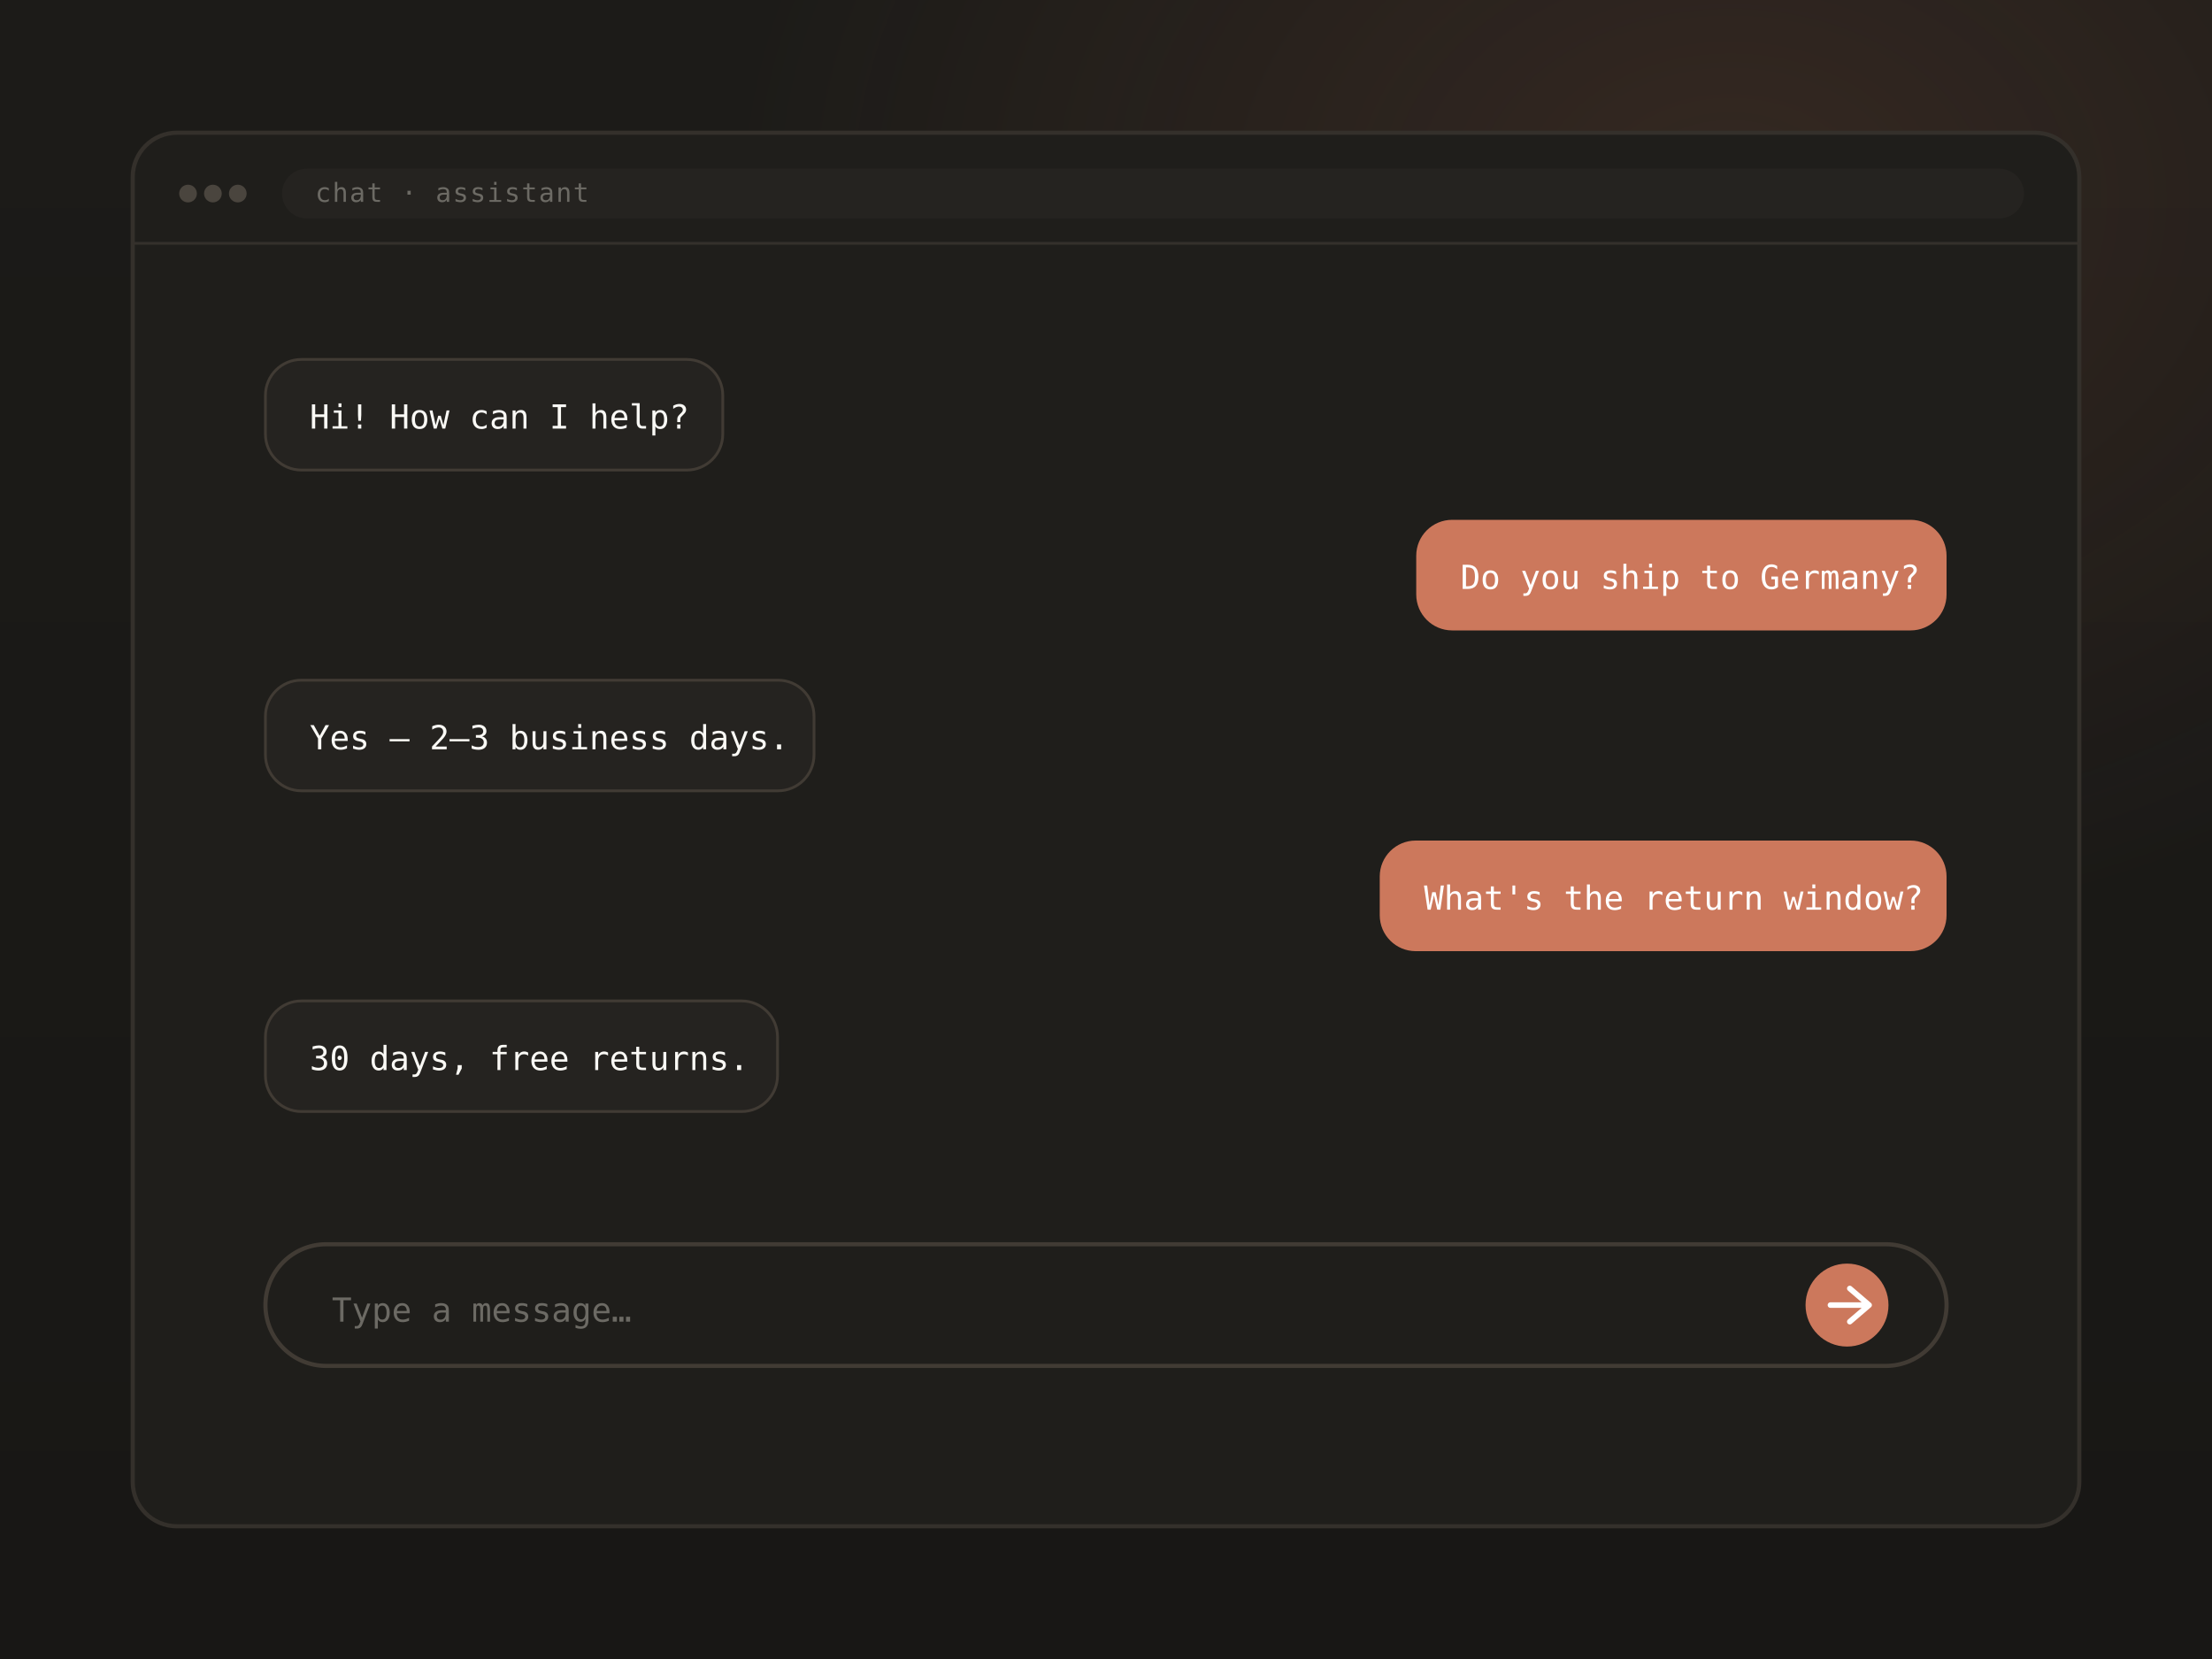
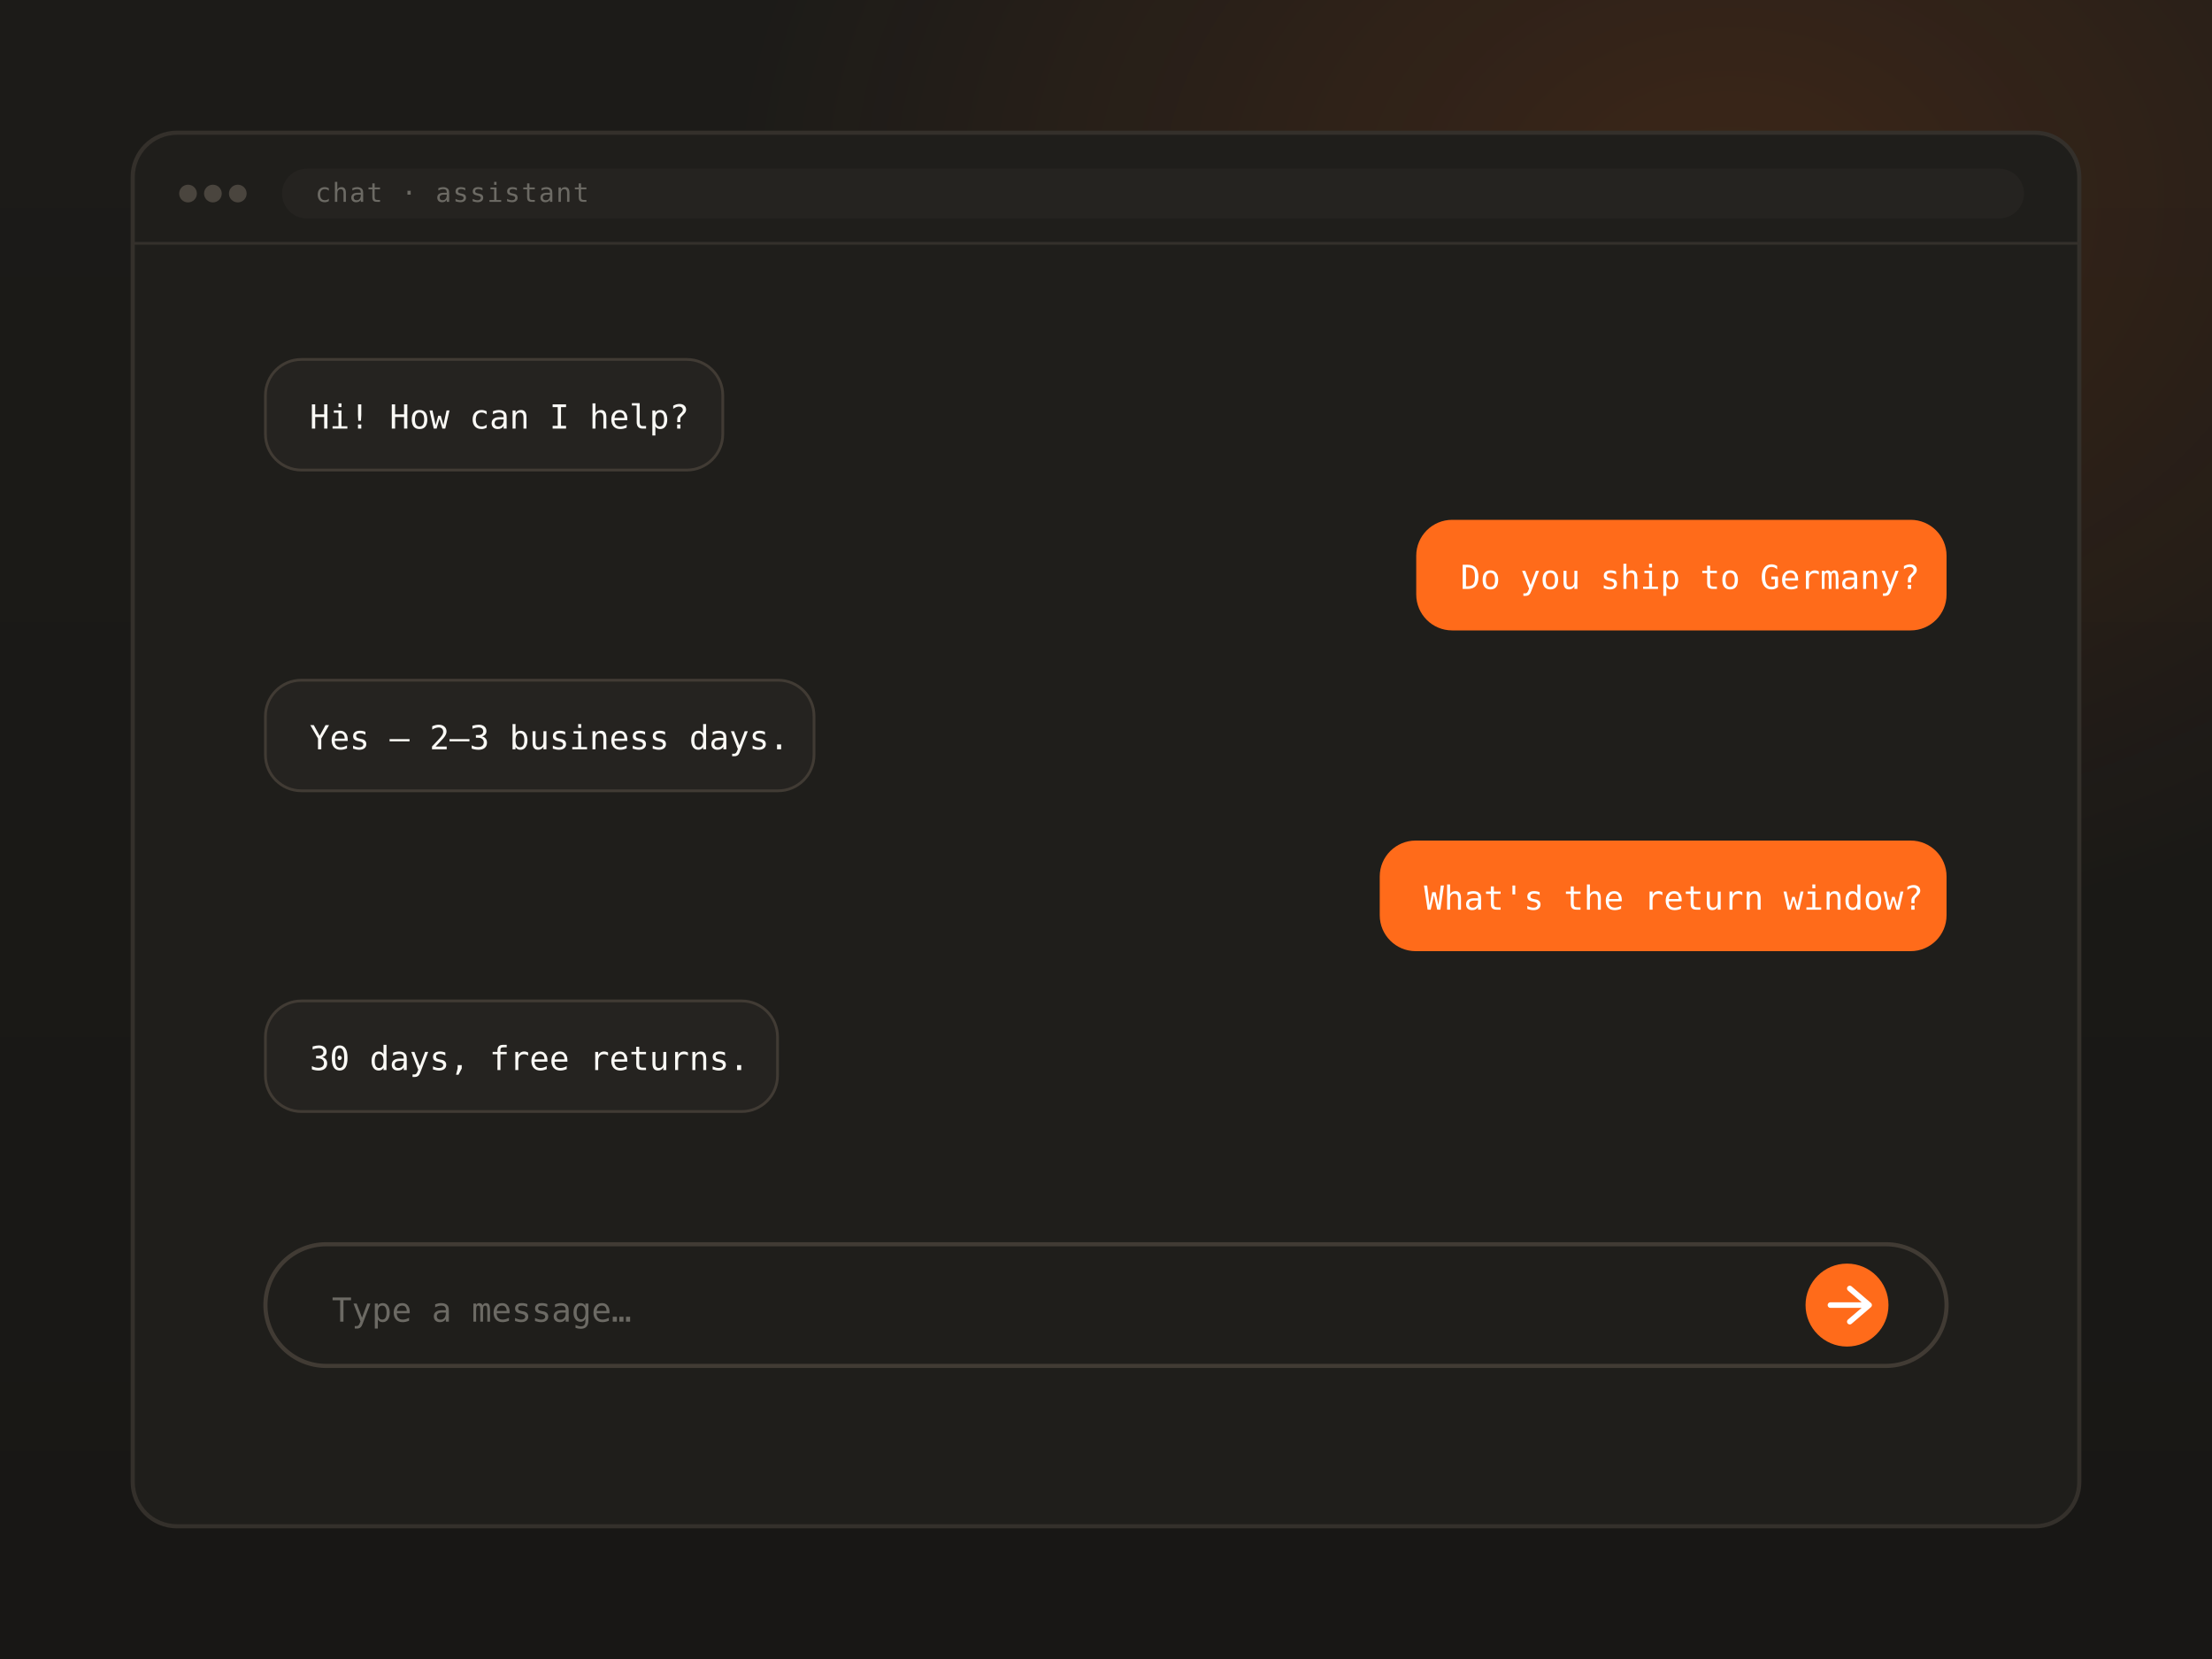
<svg xmlns="http://www.w3.org/2000/svg" viewBox="0 0 800 600" width="800" height="600" role="img">
  <defs>
    <linearGradient id="bg" x1="0" y1="0" x2="0" y2="1">
      <stop offset="0" stop-color="#1c1b18" />
      <stop offset="1" stop-color="#181715" />
    </linearGradient>
    <radialGradient id="glow" cx="0.78" cy="0.12" r="0.9">
-       <stop offset="0" stop-color="#cc785c" stop-opacity="0.14" />
-       <stop offset="0.5" stop-color="#cc785c" stop-opacity="0" />
+       <stop offset="0" stop-color="#ff6b1a" stop-opacity="0.14" />
+       <stop offset="0.5" stop-color="#ff6b1a" stop-opacity="0" />
    </radialGradient>
  </defs>
  <rect x="0.0" y="0.0" width="800.0" height="600.0" rx="0" fill="url(#bg)" />
  <rect x="0.0" y="0.0" width="800.0" height="600.0" rx="0" fill="url(#glow)" />
  <rect x="48.0" y="48.0" width="704.0" height="504.0" rx="16" fill="#1f1e1b" stroke="#34302b" stroke-width="1.5" />
  <circle cx="68.0" cy="70.0" r="3.2" fill="#4a453e" />
  <circle cx="77.0" cy="70.0" r="3.2" fill="#4a453e" />
  <circle cx="86.0" cy="70.0" r="3.2" fill="#4a453e" />
  <rect x="102.0" y="61.0" width="630.0" height="18.0" rx="9" fill="#252320" />
  <text x="114.0" y="73.0" font-family="'JetBrains Mono','SFMono-Regular',ui-monospace,monospace" font-size="9.5" font-weight="400" fill="#6c6a64" text-anchor="start" letter-spacing="0.5">chat · assistant</text>
  <line x1="48.0" y1="88.0" x2="752.0" y2="88.0" stroke="#34302b" stroke-width="1" stroke-linecap="round" />
  <rect x="96.0" y="130.0" width="165.4" height="40.0" rx="13" fill="#252320" stroke="#413b34" stroke-width="1" />
  <text x="112.0" y="155.0" font-family="'JetBrains Mono','SFMono-Regular',ui-monospace,monospace" font-size="12" font-weight="400" fill="#faf9f5" text-anchor="start">Hi! How can I help?</text>
-   <rect x="512.2" y="188.0" width="191.8" height="40.0" rx="13" fill="#cc785c" />
+   <rect x="512.2" y="188.0" width="191.8" height="40.0" rx="13" fill="#ff6b1a" />
  <text x="528.2" y="213.0" font-family="'JetBrains Mono','SFMono-Regular',ui-monospace,monospace" font-size="12" font-weight="400" fill="#fff" text-anchor="start">Do you ship to Germany?</text>
  <rect x="96.0" y="246.0" width="198.4" height="40.0" rx="13" fill="#252320" stroke="#413b34" stroke-width="1" />
  <text x="112.0" y="271.0" font-family="'JetBrains Mono','SFMono-Regular',ui-monospace,monospace" font-size="12" font-weight="400" fill="#faf9f5" text-anchor="start">Yes — 2–3 business days.</text>
-   <rect x="499.0" y="304.0" width="205.0" height="40.0" rx="13" fill="#cc785c" />
+   <rect x="499.0" y="304.0" width="205.0" height="40.0" rx="13" fill="#ff6b1a" />
  <text x="515.0" y="329.0" font-family="'JetBrains Mono','SFMono-Regular',ui-monospace,monospace" font-size="12" font-weight="400" fill="#fff" text-anchor="start">What's the return window?</text>
  <rect x="96.0" y="362.0" width="185.2" height="40.0" rx="13" fill="#252320" stroke="#413b34" stroke-width="1" />
  <text x="112.0" y="387.0" font-family="'JetBrains Mono','SFMono-Regular',ui-monospace,monospace" font-size="12" font-weight="400" fill="#faf9f5" text-anchor="start">30 days, free returns.</text>
  <rect x="96.0" y="450.0" width="608.0" height="44.0" rx="22" fill="#1f1e1b" stroke="#413b34" stroke-width="1.5" />
  <text x="120.0" y="478.0" font-family="'JetBrains Mono','SFMono-Regular',ui-monospace,monospace" font-size="12" font-weight="400" fill="#6c6a64" text-anchor="start">Type a message…</text>
-   <circle cx="668.0" cy="472.0" r="15.0" fill="#cc785c" />
+   <circle cx="668.0" cy="472.0" r="15.0" fill="#ff6b1a" />
  <path d="M662 472 l12 0 M669 466 l7 6 -7 6" fill="none" stroke="#fff" stroke-width="2" stroke-linecap="round" stroke-linejoin="round" />
</svg>
